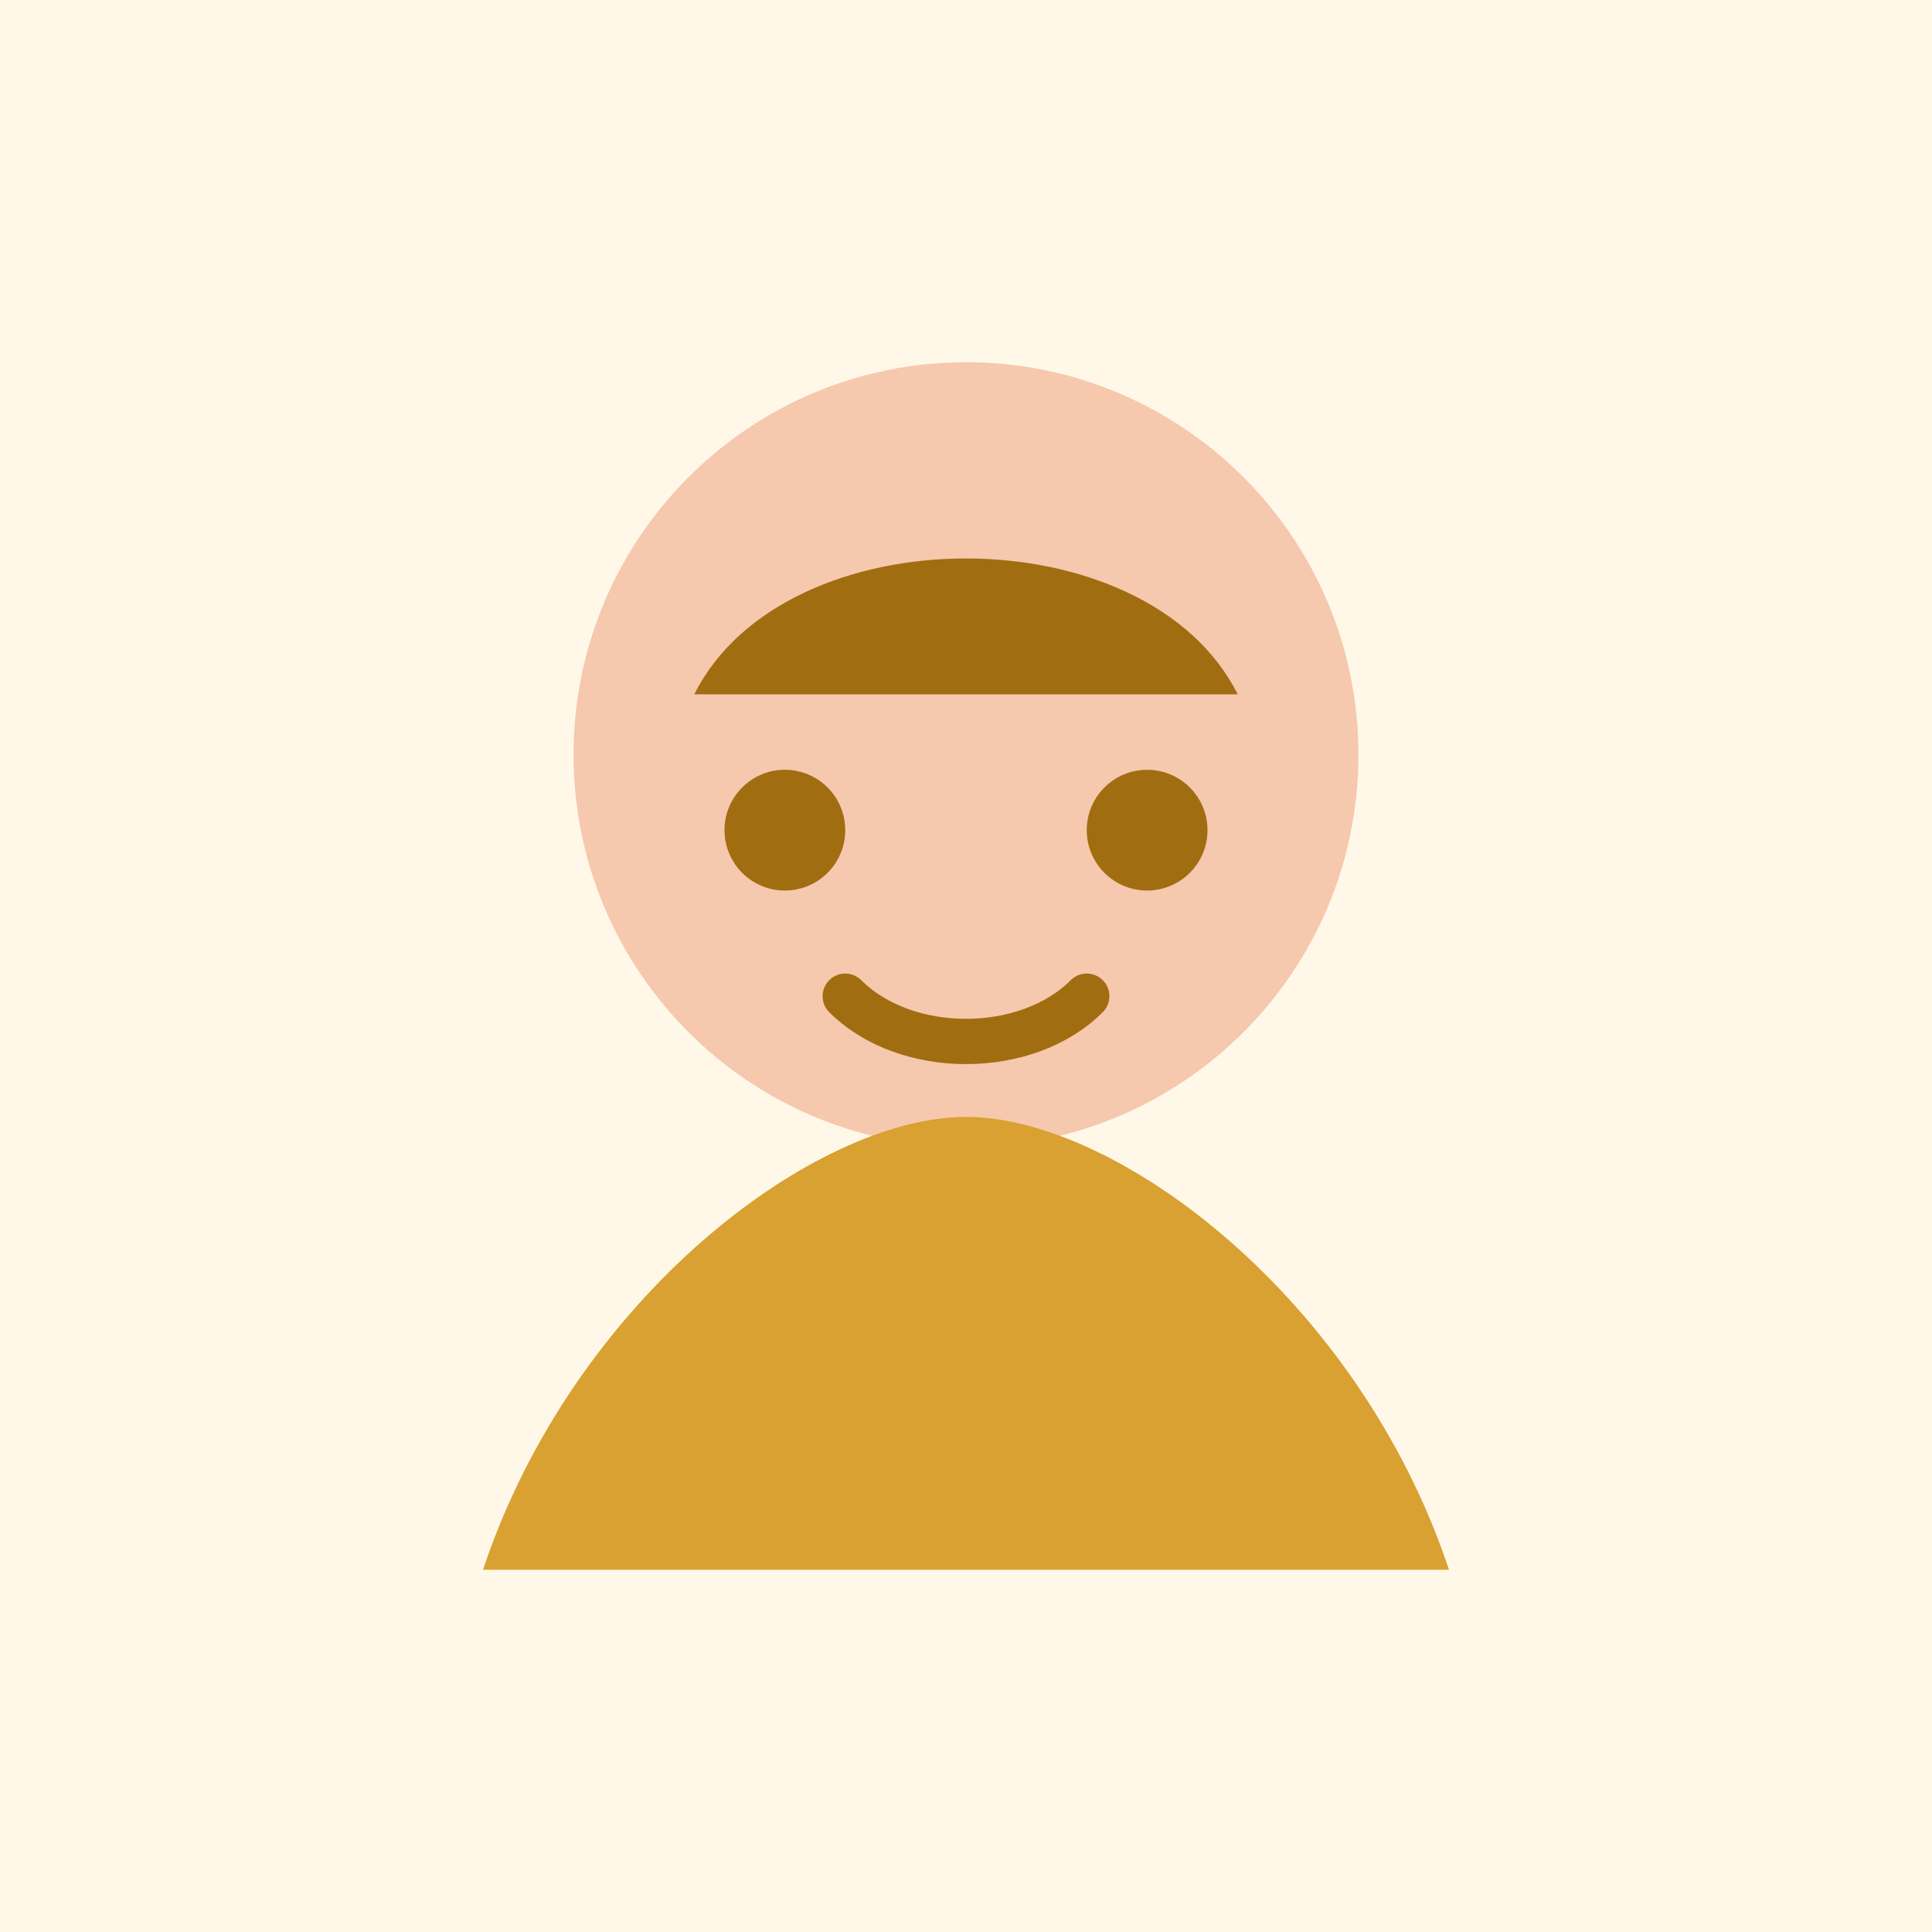
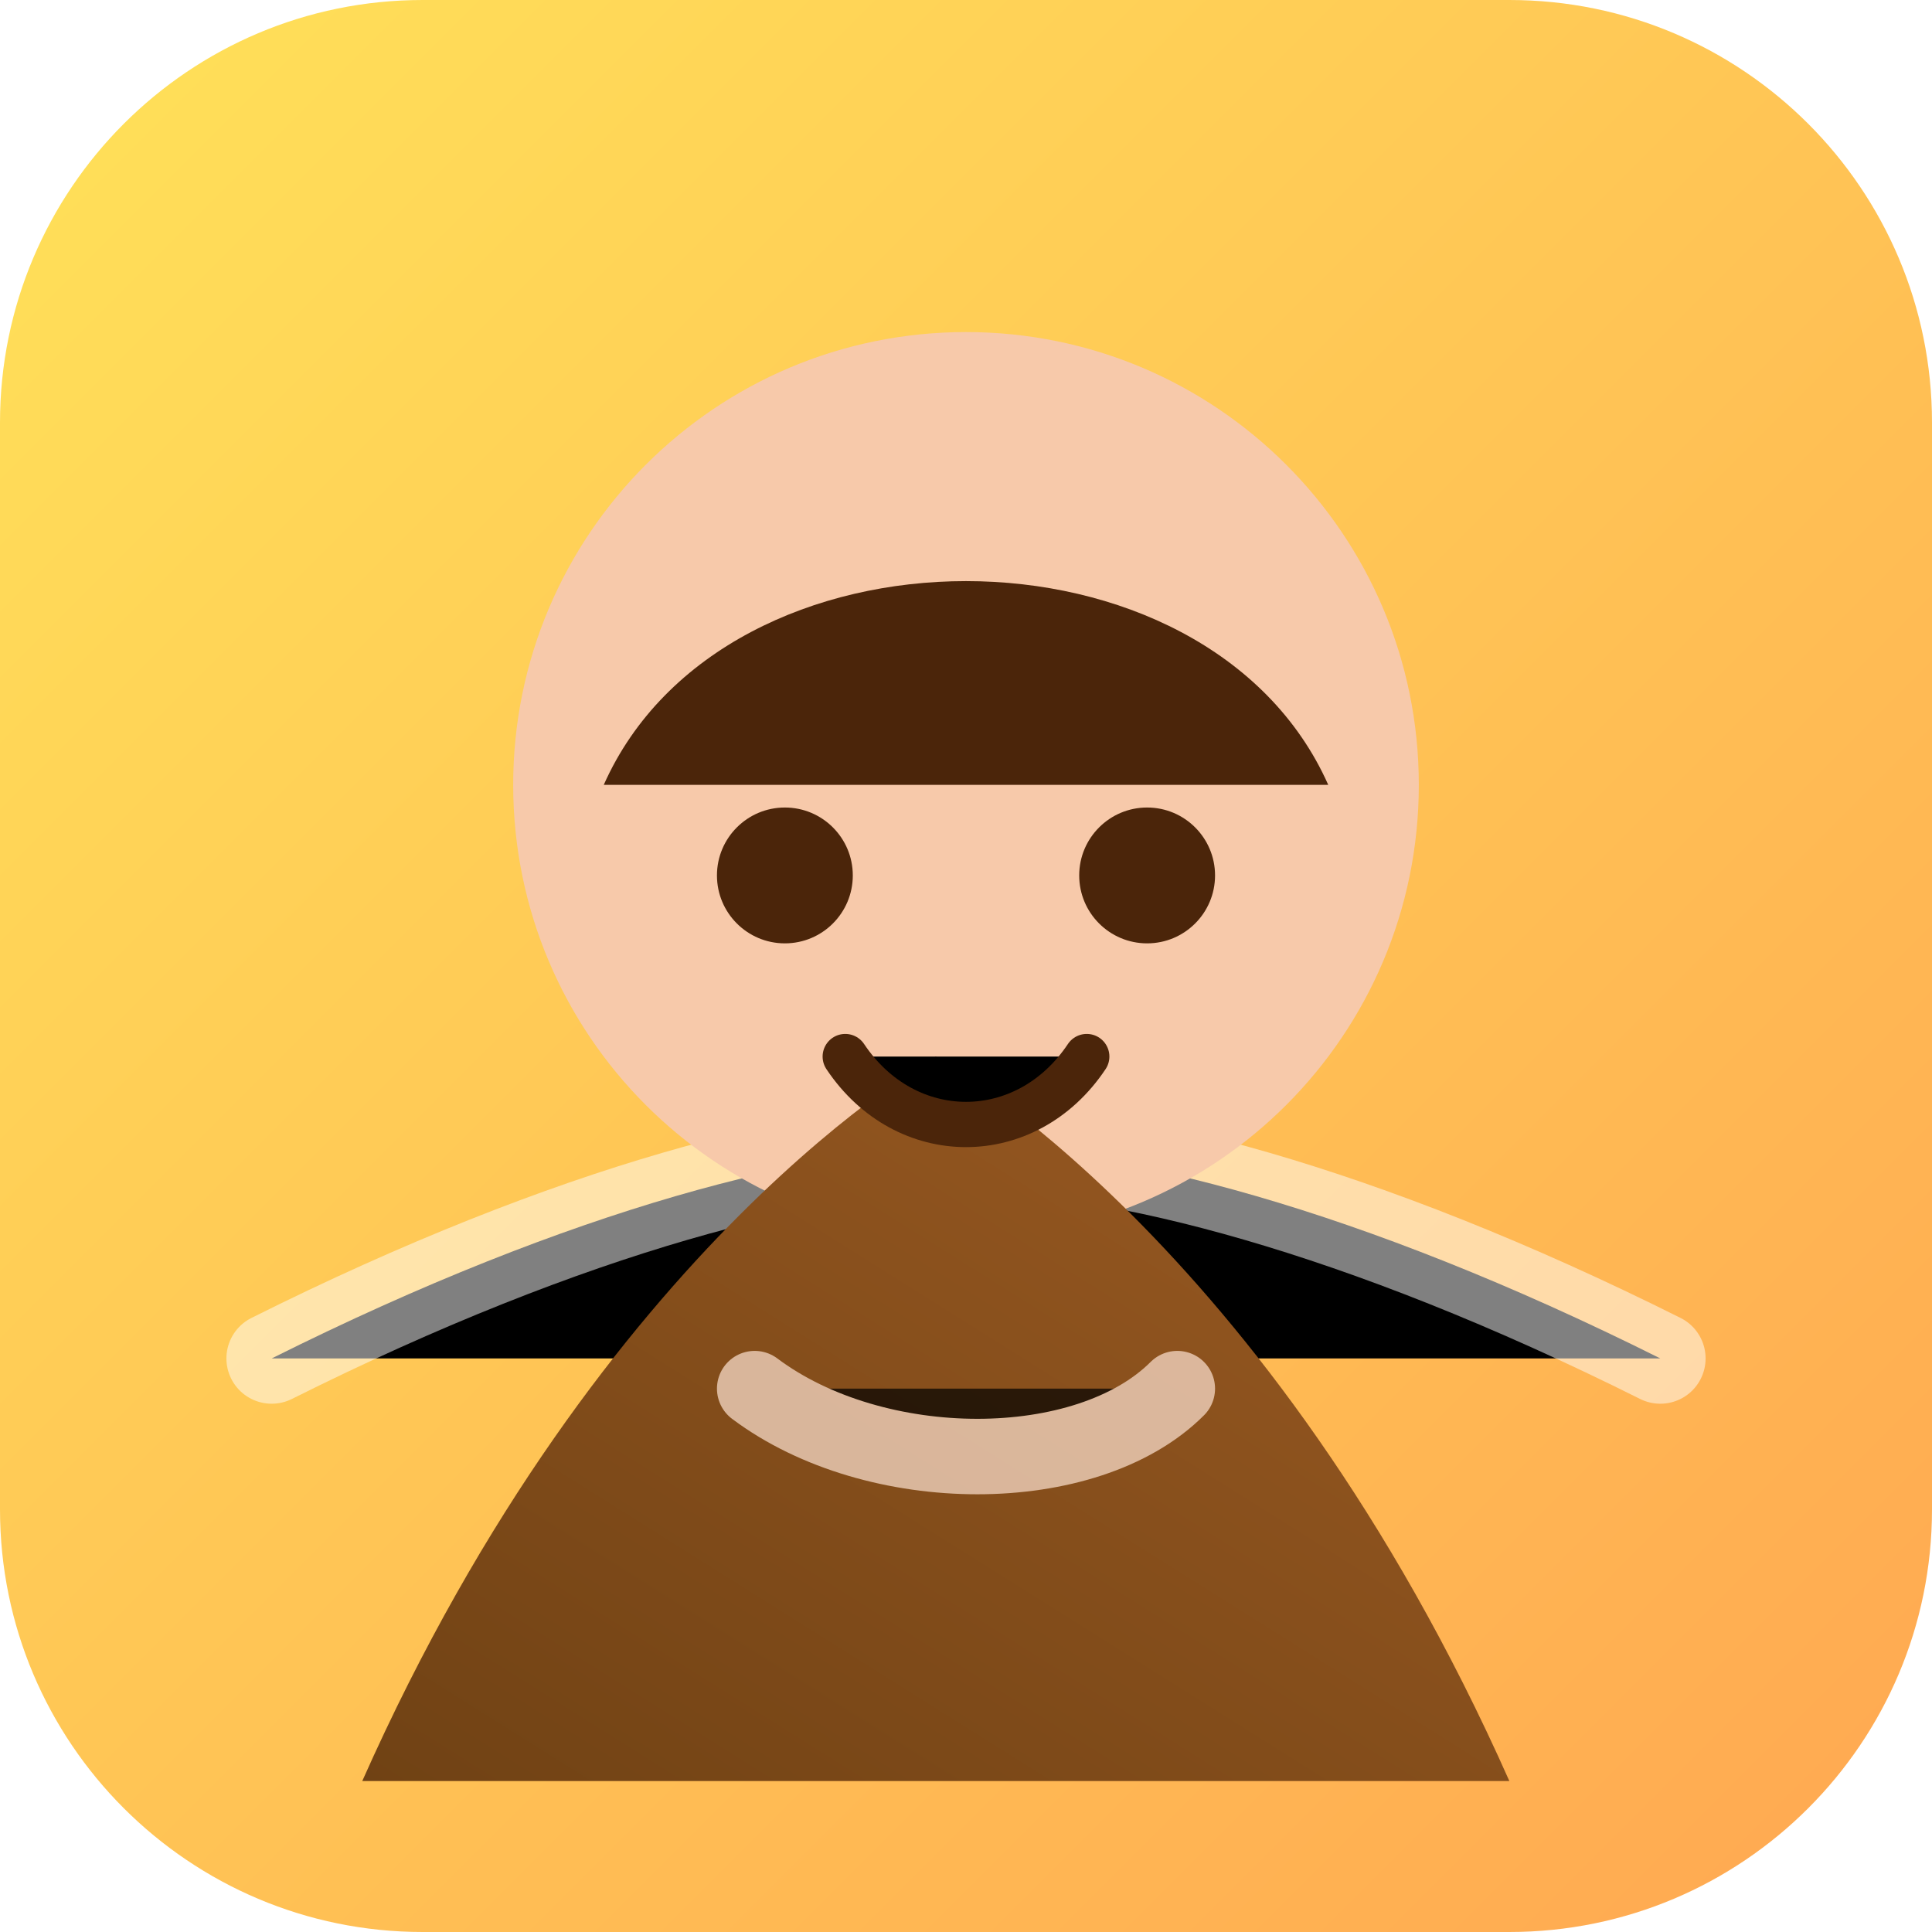
<svg xmlns="http://www.w3.org/2000/svg" width="128" height="128" viewBox="0 0 128 128">
-   <rect width="128" height="128" fill="#FFF8E8" />
-   <circle cx="64" cy="50" r="26" fill="#F6C8AD" />
-   <path d="M32 104c6-18 22-30 32-30s26 12 32 30" fill="#D9A032" />
-   <path d="M46 46c6-12 30-12 36 0" fill="#A16D11" />
-   <circle cx="52" cy="55" r="4" fill="#A16D11" />
-   <circle cx="76" cy="55" r="4" fill="#A16D11" />
-   <path d="M56 66c4 4 12 4 16 0" stroke="#A16D11" stroke-width="3" stroke-linecap="round" fill="none" />
+   <defs>
+     <linearGradient id="s" x1="0" y1="0" x2="1" y2="1">
+       <stop offset="0%" stop-color="#FFE259" />
+       <stop offset="100%" stop-color="#FFA751" />
+     </linearGradient>
+     <linearGradient id="t" x1="0" y1="1" x2="1" y2="0">
+       <stop offset="0%" stop-color="#704214" />
+       <stop offset="100%" stop-color="#9C5B23" />
+     </linearGradient>
+   </defs>
+   <rect width="128" height="128" rx="28" fill="url(#s)" />
+   <path d="M18 90c20-10 36-14 46-14s26 4 46 14" stroke="rgba(255,255,255,0.5)" stroke-width="6" stroke-linecap="round" />
+   <circle cx="64" cy="52" r="30" fill="#F7C9AA" />
+   <path d="M24 118c16-36 38-48 38-48s22 12 38 48" fill="url(#t)" />
+   <path d="M40 52c8-18 40-18 48 0" fill="#4B250A" />
+   <circle cx="52" cy="58" r="4.5" fill="#4B250A" />
+   <circle cx="76" cy="58" r="4.5" fill="#4B250A" />
+   <path d="M56 70c4 6 12 6 16 0" stroke="#4B250A" stroke-width="3" stroke-linecap="round" />
+   <path d="M50 92c8 6 22 6 28 0" stroke="#FDE3D1" stroke-width="5" stroke-linecap="round" opacity=".7" />
</svg>
